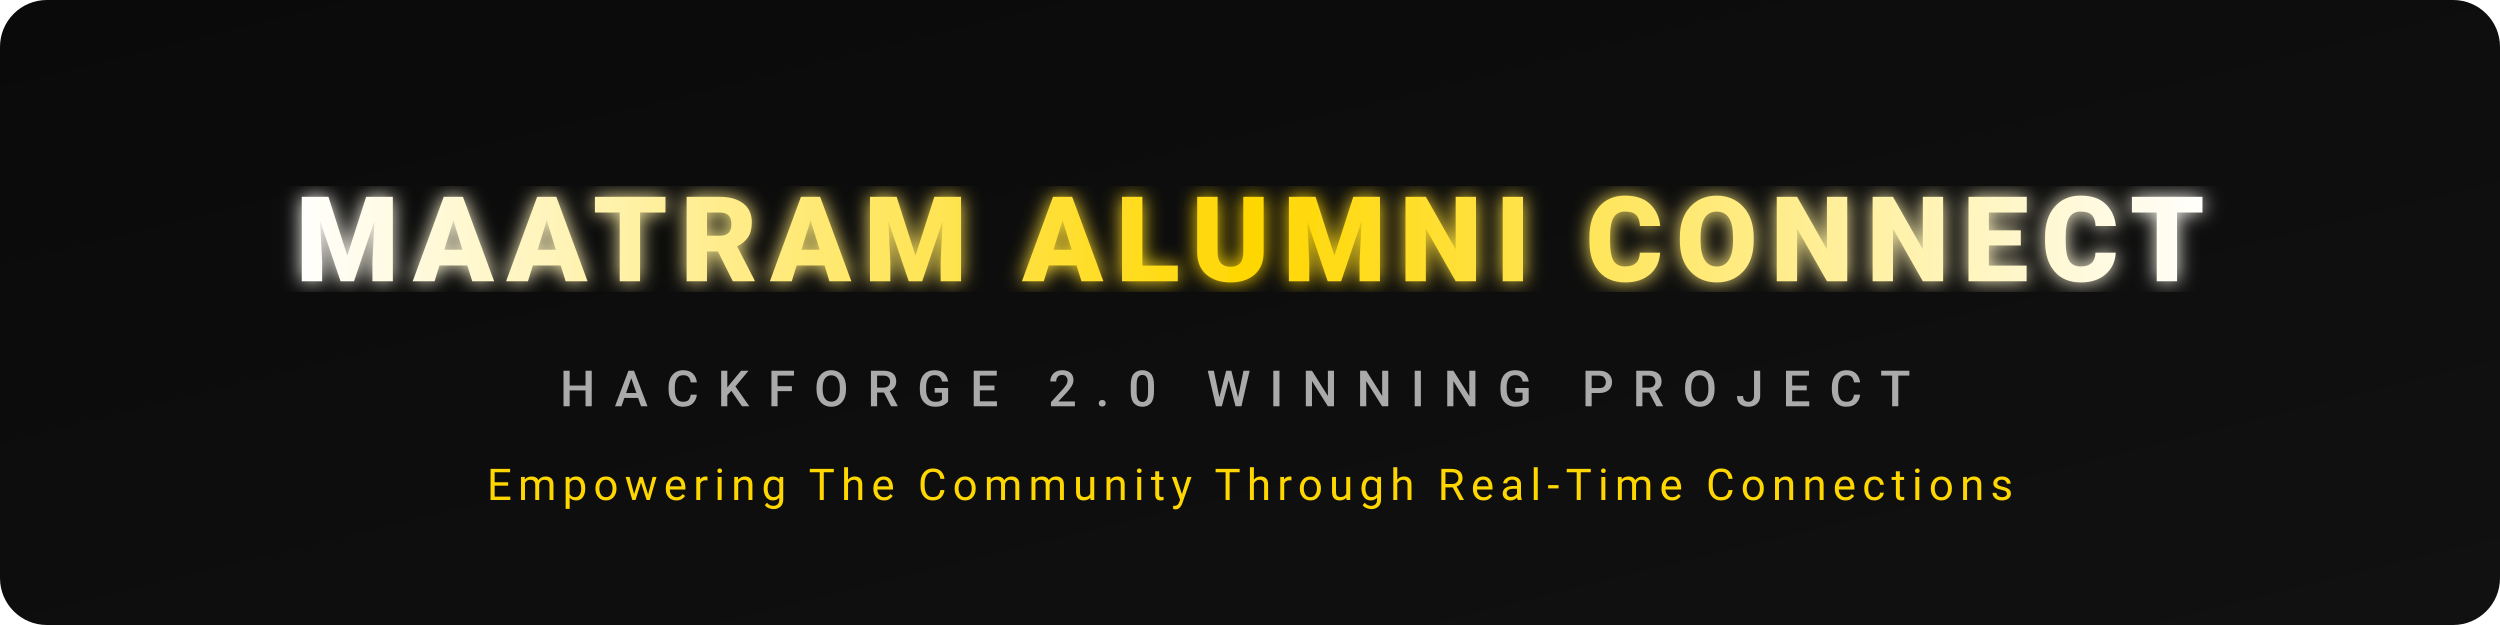
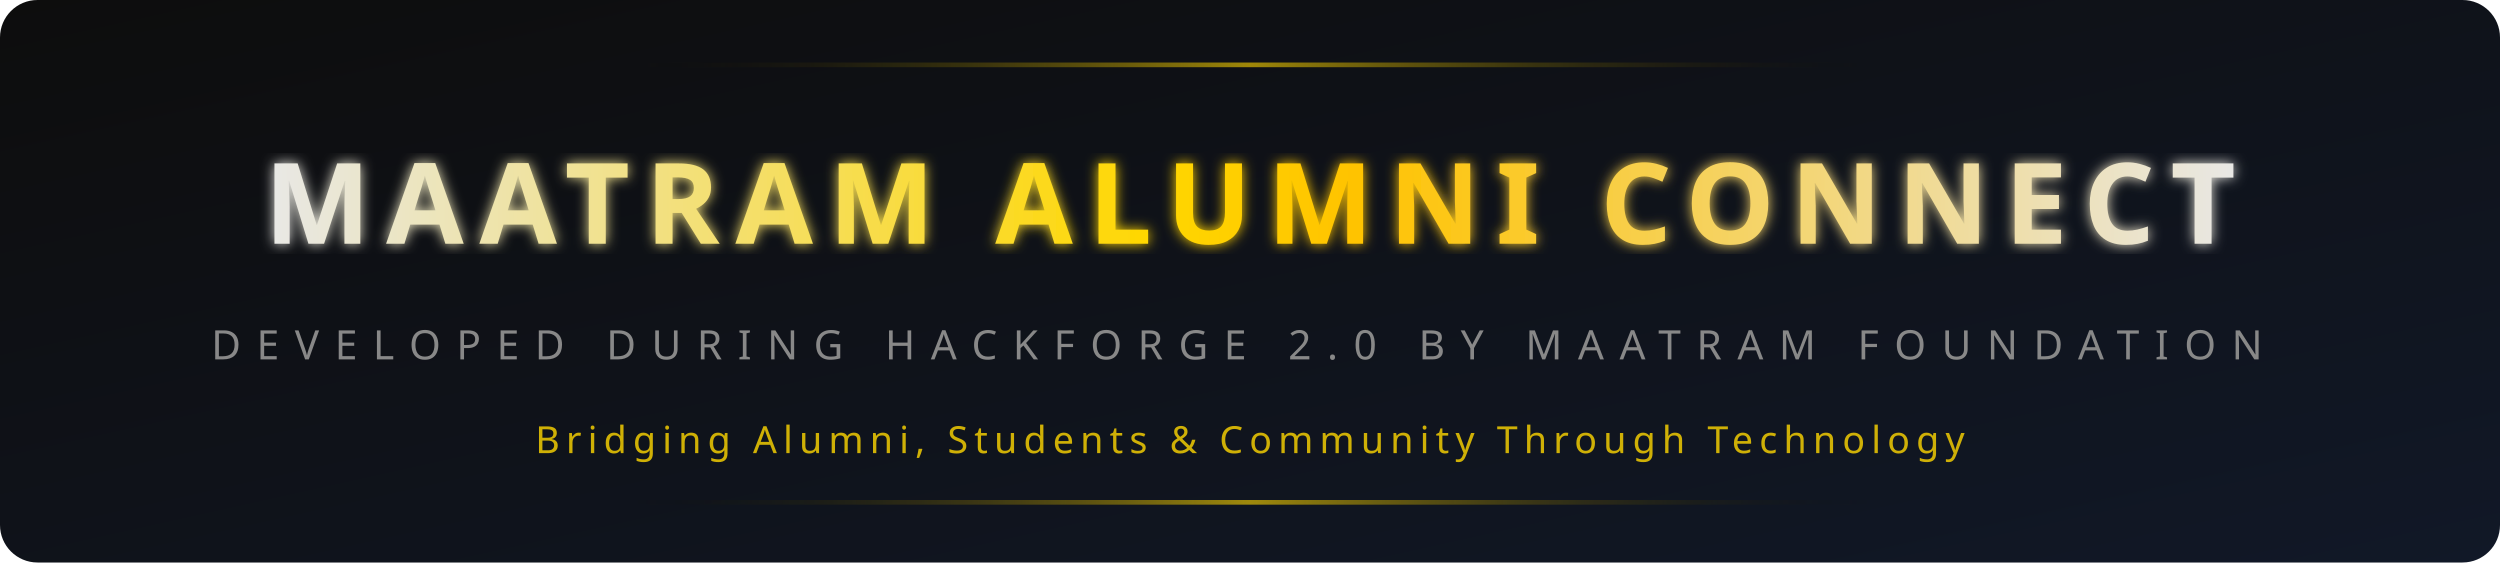
- <svg xmlns="http://www.w3.org/2000/svg" viewBox="0 0 800 200" width="100%" height="100%">
+ <svg xmlns="http://www.w3.org/2000/svg" viewBox="0 0 800 180" width="100%" height="100%">
  <defs>
-     <linearGradient id="bg-grad" x1="0%" y1="0%" x2="100%" y2="100%">
-       <stop offset="0%" stop-color="#0a0a0a">
-         <animate attributeName="stop-color" values="#0a0a0a;#1a1a2e;#0a0a0a" dur="10s" repeatCount="indefinite" />
+     <linearGradient id="bg" x1="0%" y1="0%" x2="100%" y2="100%">
+       <stop offset="0%" stop-color="#0d0d0d">
+         <animate attributeName="stop-color" values="#0d0d0d;#1a1a2e;#0d0d0d" dur="8s" repeatCount="indefinite" />
      </stop>
-       <stop offset="100%" stop-color="#111111">
-         <animate attributeName="stop-color" values="#111111;#16213e;#111111" dur="10s" repeatCount="indefinite" />
+       <stop offset="100%" stop-color="#111827">
+         <animate attributeName="stop-color" values="#111827;#0f172a;#111827" dur="8s" repeatCount="indefinite" />
      </stop>
    </linearGradient>
-     <linearGradient id="text-grad" x1="0%" y1="0%" x2="100%" y2="0%">
-       <stop offset="0%" stop-color="#ffffff" />
-       <stop offset="50%" stop-color="#FFD700" />
-       <stop offset="100%" stop-color="#ffffff" />
-       <animateTransform attributeName="gradientTransform" type="translate" from="-1 0" to="1 0" dur="4s" repeatCount="indefinite" />
+     <linearGradient id="gold-sweep" x1="0%" y1="0%" x2="100%" y2="0%">
+       <stop offset="0%" stop-color="#e8e8e8" />
+       <stop offset="45%" stop-color="#FFD700" />
+       <stop offset="55%" stop-color="#FFC300" />
+       <stop offset="100%" stop-color="#e8e8e8" />
+       <animateTransform attributeName="gradientTransform" type="translate" from="-1 0" to="1 0" dur="5s" repeatCount="indefinite" />
+     </linearGradient>
+     <linearGradient id="line-grad" x1="0%" y1="0%" x2="100%" y2="0%">
+       <stop offset="0%" stop-color="transparent" />
+       <stop offset="50%" stop-color="#FFD700">
+         <animate attributeName="stop-color" values="#FFD700;#FFA500;#FFD700" dur="3s" repeatCount="indefinite" />
+       </stop>
+       <stop offset="100%" stop-color="transparent" />
    </linearGradient>
    <filter id="glow">
-       <feGaussianBlur stdDeviation="3" result="coloredBlur" />
+       <feGaussianBlur stdDeviation="2" result="blur" />
      <feMerge>
-         <feMergeNode in="coloredBlur" />
+         <feMergeNode in="blur" />
        <feMergeNode in="SourceGraphic" />
      </feMerge>
    </filter>
  </defs>
-   <rect width="800" height="200" rx="15" fill="url(#bg-grad)" />
-   <text x="400" y="90" font-family="-apple-system, BlinkMacSystemFont, 'Segoe UI', Roboto, Helvetica, Arial, sans-serif" font-size="38" font-weight="900" fill="url(#text-grad)" text-anchor="middle" letter-spacing="4" filter="url(#glow)">
+   <rect width="800" height="180" rx="12" fill="url(#bg)" />
+   <rect x="200" y="20" width="400" height="1.5" rx="1" fill="url(#line-grad)" opacity="0.6">
+     <animate attributeName="width" values="300;400;300" dur="4s" repeatCount="indefinite" />
+     <animate attributeName="x" values="250;200;250" dur="4s" repeatCount="indefinite" />
+   </rect>
+   <text x="400" y="78" font-family="'Segoe UI', system-ui, -apple-system, sans-serif" font-size="36" font-weight="800" fill="url(#gold-sweep)" text-anchor="middle" letter-spacing="5" filter="url(#glow)">
    MAATRAM ALUMNI CONNECT
  </text>
-   <text x="400" y="130" font-family="-apple-system, BlinkMacSystemFont, 'Segoe UI', Roboto, Helvetica, Arial, sans-serif" font-size="16" font-weight="500" fill="#aaaaaa" text-anchor="middle" letter-spacing="6">
-     HACKFORGE 2.0 WINNING PROJECT
-     <animate attributeName="opacity" values="0.6;1;0.6" dur="3s" repeatCount="indefinite" />
+   <text x="400" y="115" font-family="'Segoe UI', system-ui, -apple-system, sans-serif" font-size="13" font-weight="500" fill="#888888" text-anchor="middle" letter-spacing="5">
+     DEVELOPED DURING HACKFORGE 2.0 BY MAATRAM FOUNDATION
+     <animate attributeName="opacity" values="0.5;1;0.5" dur="4s" repeatCount="indefinite" />
  </text>
-   <text x="400" y="160" font-family="-apple-system, BlinkMacSystemFont, 'Segoe UI', Roboto, Helvetica, Arial, sans-serif" font-size="14" font-weight="400" fill="#FFD700" text-anchor="middle" letter-spacing="2">
-     Empowering The Community Through Real-Time Connections
+   <text x="400" y="145" font-family="'Segoe UI', system-ui, -apple-system, sans-serif" font-size="12" font-weight="400" fill="#FFD700" text-anchor="middle" letter-spacing="2" opacity="0.8">
+     Bridging Alumni, Students &amp; Community Through Technology
  </text>
+   <rect x="200" y="160" width="400" height="1.5" rx="1" fill="url(#line-grad)" opacity="0.6">
+     <animate attributeName="width" values="300;400;300" dur="4s" repeatCount="indefinite" />
+     <animate attributeName="x" values="250;200;250" dur="4s" repeatCount="indefinite" />
+   </rect>
</svg>
